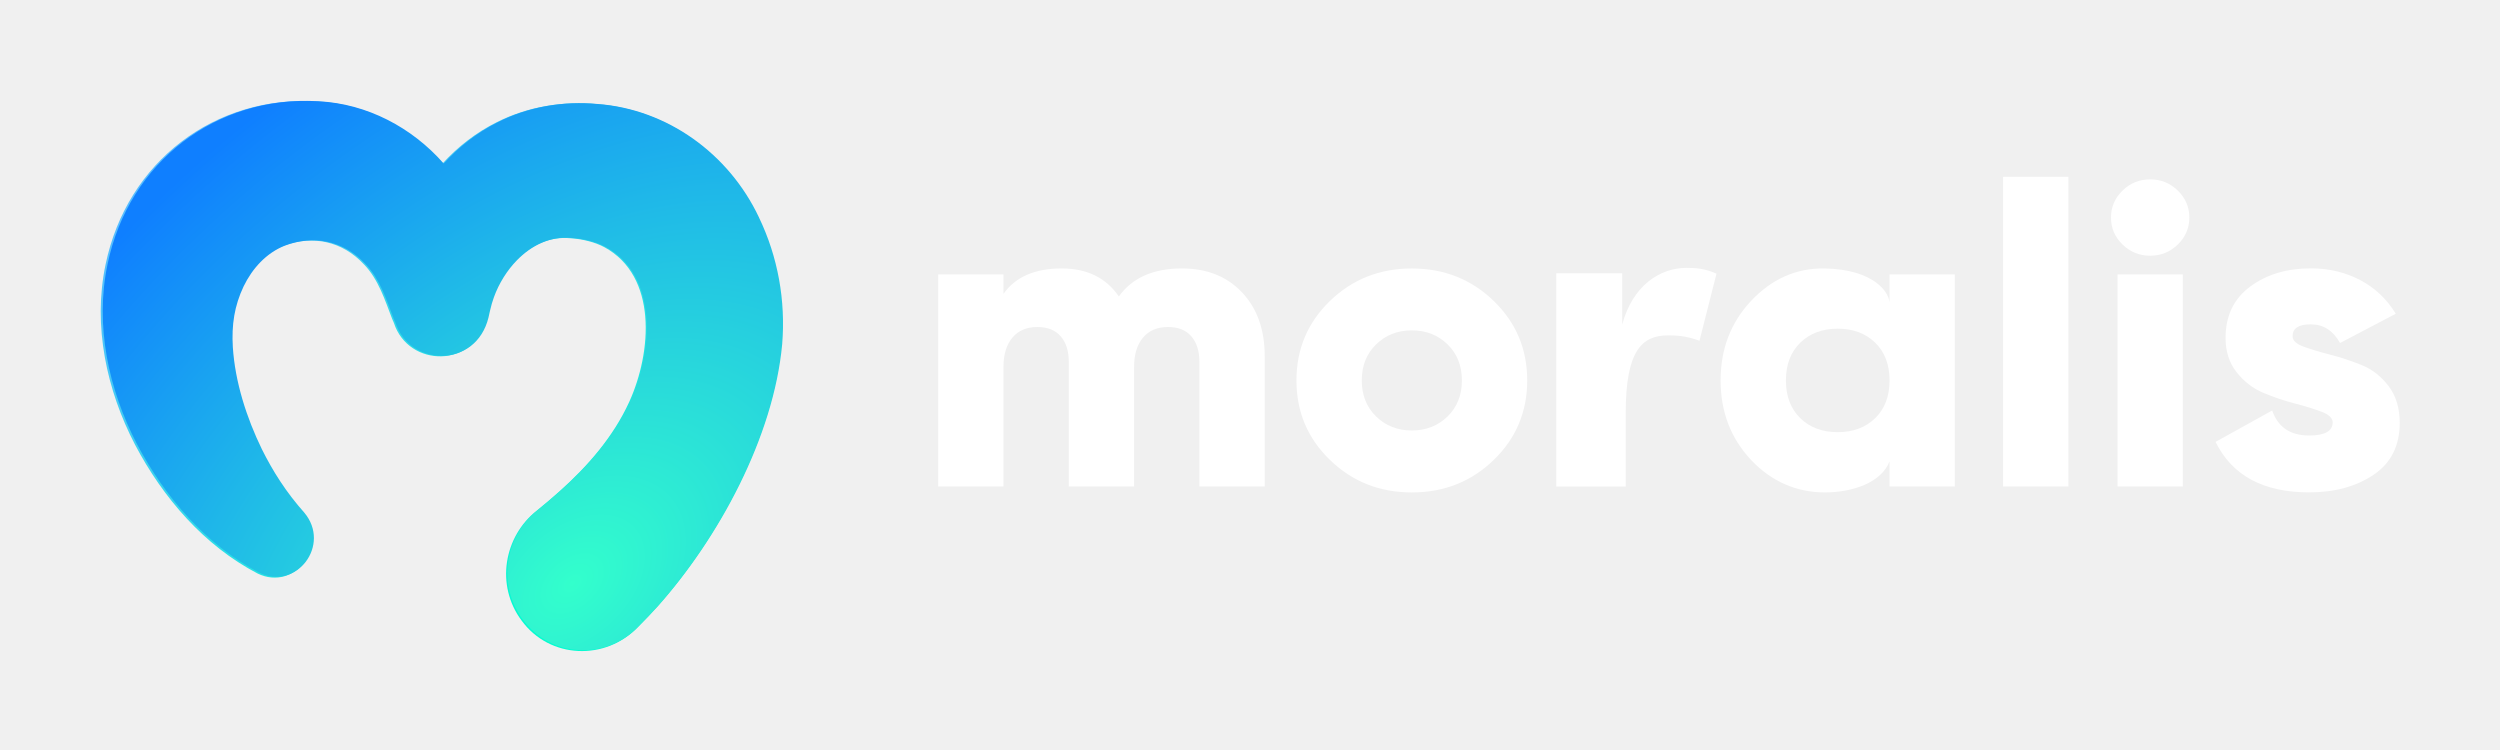
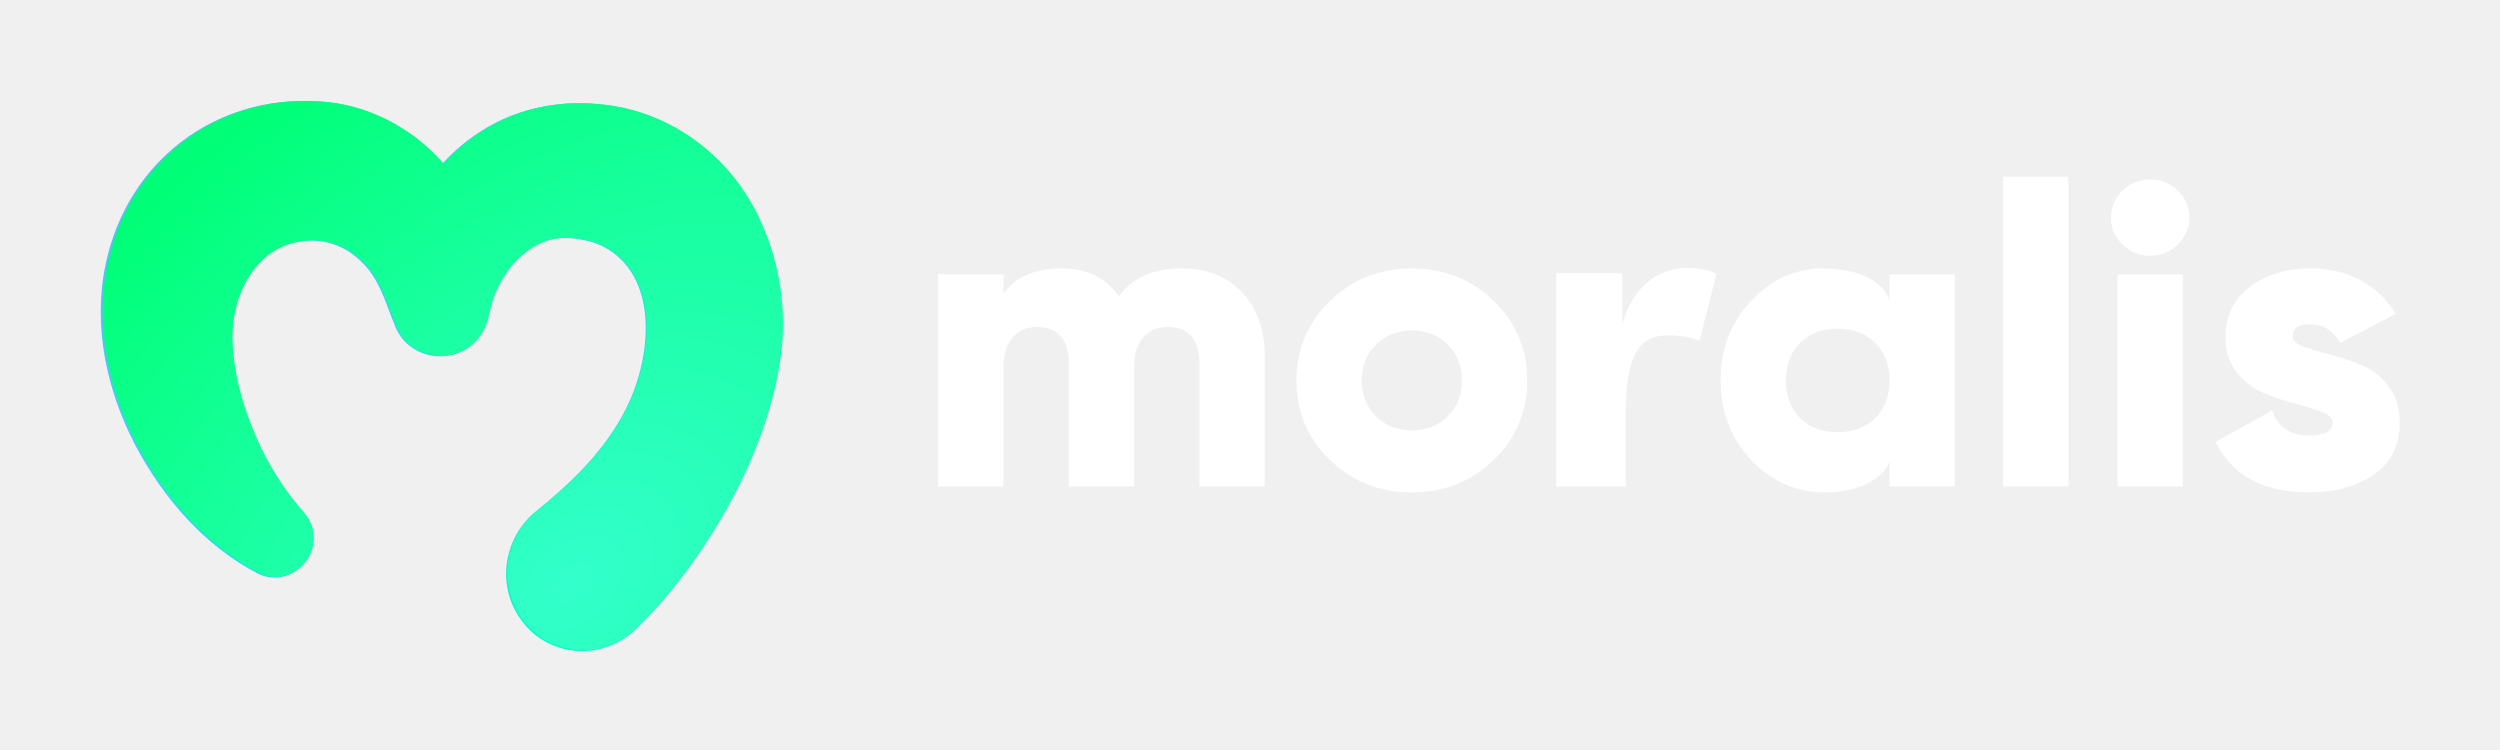
<svg xmlns="http://www.w3.org/2000/svg" width="300" height="90" viewBox="0 0 300 90" fill="none">
  <path d="M90.98 26.122C87.351 18.437 79.948 13.118 71.603 12.49C67.515 12.108 63.296 12.803 59.61 14.666C57.135 15.899 54.931 17.609 53.08 19.646C49.261 15.298 43.862 12.456 38.038 12.16C25.795 11.423 15.242 19.376 12.671 31.725C11.108 39.12 12.812 46.843 16.195 53.348C19.572 59.764 24.5 65.469 30.91 68.821C35.385 71.007 39.578 65.464 36.306 61.588C35.263 60.416 34.301 59.169 33.425 57.838C32.611 56.603 31.88 55.305 31.216 53.977C29.374 50.186 27.998 45.918 27.726 41.715C27.565 39.044 27.913 36.742 29.019 34.417C30.065 32.249 31.761 30.385 33.987 29.508C37.449 28.191 41.061 28.899 43.692 31.745C45.402 33.512 46.184 35.985 47.058 38.267C47.123 38.432 47.194 38.591 47.267 38.748C49.006 44.128 56.973 44.265 58.462 38.144C58.507 37.937 58.552 37.726 58.6 37.513C58.609 37.478 58.617 37.447 58.626 37.413C58.634 37.379 58.64 37.345 58.649 37.308C58.776 36.761 58.924 36.215 59.114 35.706C59.706 34.064 60.693 32.479 61.878 31.27C63.664 29.446 65.941 28.345 68.433 28.589C69.828 28.669 71.402 29.05 72.536 29.668C78.899 33.131 78.235 42.23 75.508 48.226C73.591 52.426 70.523 55.94 67.121 58.976C66.279 59.724 65.317 60.55 64.447 61.247C60.458 64.357 59.437 70.244 62.59 74.464C65.972 79.102 72.709 79.327 76.579 75.201C77.339 74.447 78.074 73.664 78.797 72.876C86.098 64.693 92.732 52.545 93.764 41.351C94.19 36.118 93.263 30.888 90.975 26.125L90.98 26.122Z" fill="url(#paint0_radial_793_4475)" />
  <path d="M141.838 32.214C144.832 32.214 147.236 33.173 149.048 35.091C150.86 37.009 151.765 39.561 151.765 42.751V58.378H143.928V43.414C143.928 42.125 143.604 41.106 142.961 40.361C142.317 39.615 141.384 39.24 140.165 39.24C138.875 39.24 137.874 39.664 137.162 40.512C136.448 41.36 136.091 42.532 136.091 44.023V58.378H128.254V43.414C128.254 42.125 127.931 41.106 127.287 40.361C126.643 39.615 125.71 39.24 124.491 39.24C123.201 39.24 122.2 39.664 121.489 40.512C120.774 41.36 120.417 42.532 120.417 44.023V58.378H112.58V32.926H120.417V35.268C121.846 33.23 124.179 32.214 127.417 32.214C130.448 32.214 132.728 33.336 134.262 35.575C135.864 33.336 138.39 32.214 141.838 32.214Z" fill="white" />
  <path d="M179.242 55.197C176.56 57.792 173.285 59.093 169.42 59.093C165.556 59.093 162.281 57.795 159.599 55.197C156.916 52.602 155.575 49.421 155.575 45.654C155.575 41.886 156.916 38.705 159.599 36.11C162.281 33.515 165.556 32.217 169.42 32.217C173.285 32.217 176.56 33.515 179.242 36.11C181.924 38.705 183.265 41.886 183.265 45.654C183.265 49.421 181.924 52.602 179.242 55.197ZM165.136 49.979C166.284 51.1 167.713 51.657 169.42 51.657C171.127 51.657 172.553 51.097 173.705 49.979C174.853 48.858 175.428 47.418 175.428 45.651C175.428 43.884 174.853 42.444 173.705 41.323C172.556 40.202 171.127 39.644 169.42 39.644C167.713 39.644 166.284 40.204 165.136 41.323C163.988 42.441 163.412 43.886 163.412 45.651C163.412 47.415 163.988 48.858 165.136 49.979Z" fill="white" />
  <path d="M195.08 58.381H186.753V32.789H194.663V38.958C195.92 34.237 199.22 32.146 202.364 32.146C203.411 32.146 204.565 32.2 205.979 32.843L203.938 40.89C202.208 40.247 200.952 40.247 200.167 40.247C197.025 40.247 195.086 42.071 195.086 49.58V58.384L195.08 58.381Z" fill="white" />
  <path d="M226.743 32.926H234.58V58.378H226.743V55.365C225.753 57.926 222.303 59.09 218.96 59.09C215.617 59.09 212.569 57.792 210.13 55.194C207.692 52.599 206.473 49.418 206.473 45.651C206.473 41.883 207.692 38.702 210.13 36.107C212.569 33.512 215.512 32.155 218.96 32.214C224.903 32.317 226.887 35.162 226.743 36.585V32.926ZM216.034 50.181C217.182 51.302 218.679 51.859 220.528 51.859C222.376 51.859 223.871 51.299 225.022 50.181C226.173 49.062 226.746 47.551 226.746 45.651C226.746 43.75 226.17 42.239 225.022 41.121C223.873 40.002 222.373 39.442 220.528 39.442C218.682 39.442 217.185 40.002 216.034 41.121C214.885 42.242 214.31 43.75 214.31 45.651C214.31 47.551 214.885 49.062 216.034 50.181Z" fill="white" />
  <path d="M240.372 58.378V21.22H248.209V58.378H240.372Z" fill="white" />
  <path d="M261.337 29.338C260.413 30.237 259.307 30.686 258.02 30.686C256.732 30.686 255.624 30.237 254.702 29.338C253.778 28.438 253.319 27.36 253.319 26.105C253.319 24.85 253.781 23.772 254.702 22.873C255.624 21.974 256.729 21.524 258.02 21.524C259.31 21.524 260.413 21.974 261.337 22.873C262.258 23.772 262.721 24.85 262.721 26.105C262.721 27.36 262.258 28.438 261.337 29.338ZM254.101 58.378V32.926H261.938V58.378H254.101Z" fill="white" />
  <path d="M275.114 40.358C275.114 40.867 275.559 41.283 276.446 41.604C277.334 41.926 278.406 42.25 279.659 42.572C280.912 42.893 282.165 43.309 283.421 43.818C284.675 44.328 285.746 45.167 286.634 46.336C287.521 47.506 287.967 48.974 287.967 50.738C287.967 53.487 286.92 55.567 284.831 56.973C282.741 58.381 280.164 59.084 277.099 59.084C271.595 59.084 267.853 57.067 265.868 53.026L272.658 49.259C273.356 51.262 274.833 52.261 277.099 52.261C278.978 52.261 279.92 51.734 279.92 50.681C279.92 50.172 279.475 49.748 278.587 49.41C277.7 49.071 276.628 48.741 275.375 48.416C274.121 48.095 272.868 47.671 271.612 47.145C270.359 46.618 269.287 45.796 268.4 44.675C267.512 43.554 267.067 42.179 267.067 40.552C267.067 37.905 268.051 35.851 270.019 34.391C271.986 32.931 274.416 32.203 277.306 32.203C279.466 32.203 281.434 32.67 283.209 33.603C284.984 34.536 286.413 35.885 287.493 37.649L280.807 41.16C279.971 39.667 278.803 38.921 277.306 38.921C275.809 38.921 275.111 39.396 275.111 40.347L275.114 40.358Z" fill="white" />
  <path d="M91.08 26.095C87.457 18.421 80.067 13.108 71.737 12.48C67.656 12.099 63.444 12.792 59.764 14.653C57.294 15.883 55.094 17.591 53.246 19.625C49.434 15.287 44.047 12.446 38.234 12.153C26.012 11.414 15.478 19.358 12.911 31.686C11.351 39.07 13.052 46.781 16.429 53.276C19.8 59.683 24.719 65.379 31.118 68.726C35.585 70.908 39.771 65.374 36.505 61.504C35.463 60.333 34.503 59.089 33.629 57.759C32.816 56.526 32.086 55.23 31.424 53.904C29.584 50.119 28.212 45.858 27.94 41.661C27.778 38.993 28.127 36.695 29.23 34.374C30.275 32.209 31.967 30.348 34.189 29.473C37.645 28.157 41.251 28.865 43.878 31.706C45.584 33.47 46.365 35.939 47.237 38.218C47.302 38.383 47.373 38.542 47.447 38.698C49.182 44.071 57.135 44.207 58.621 38.096C58.666 37.888 58.712 37.678 58.76 37.465C58.768 37.431 58.777 37.399 58.785 37.365C58.794 37.331 58.799 37.297 58.808 37.26C58.935 36.715 59.082 36.169 59.272 35.661C59.864 34.021 60.849 32.439 62.032 31.231C63.815 29.41 66.088 28.311 68.575 28.555C69.968 28.634 71.539 29.015 72.671 29.632C79.022 33.089 78.36 42.175 75.637 48.162C73.724 52.355 70.661 55.864 67.265 58.896C66.424 59.643 65.465 60.467 64.596 61.163C60.614 64.268 59.595 70.147 62.742 74.36C66.119 78.991 72.844 79.216 76.707 75.096C77.466 74.343 78.199 73.562 78.92 72.775C86.209 64.603 92.832 52.475 93.862 41.297C94.287 36.073 93.361 30.851 91.077 26.095H91.08Z" fill="url(#paint1_radial_793_4475)" />
  <defs>
    <radialGradient id="paint0_radial_793_4475" cx="0" cy="0" r="1" gradientUnits="userSpaceOnUse" gradientTransform="translate(68.2902 74.3698) rotate(-125.194) scale(70.959 107.7)">
      <stop stop-color="#00FFCE" />
      <stop offset="1" stop-color="#56BEFF" />
    </radialGradient>
    <radialGradient id="paint1_radial_793_4475" cx="0" cy="0" r="1" gradientUnits="userSpaceOnUse" gradientTransform="translate(68.5409 70.1613) rotate(-131.427) scale(67.7597 102.847)">
      <stop offset="0" stop-color="#33FFCC" />
-       <stop offset="1" stop-color="#0F7FFF" />
+       <stop offset="1" stop-color="#0F7F" />
    </radialGradient>
  </defs>
</svg>
